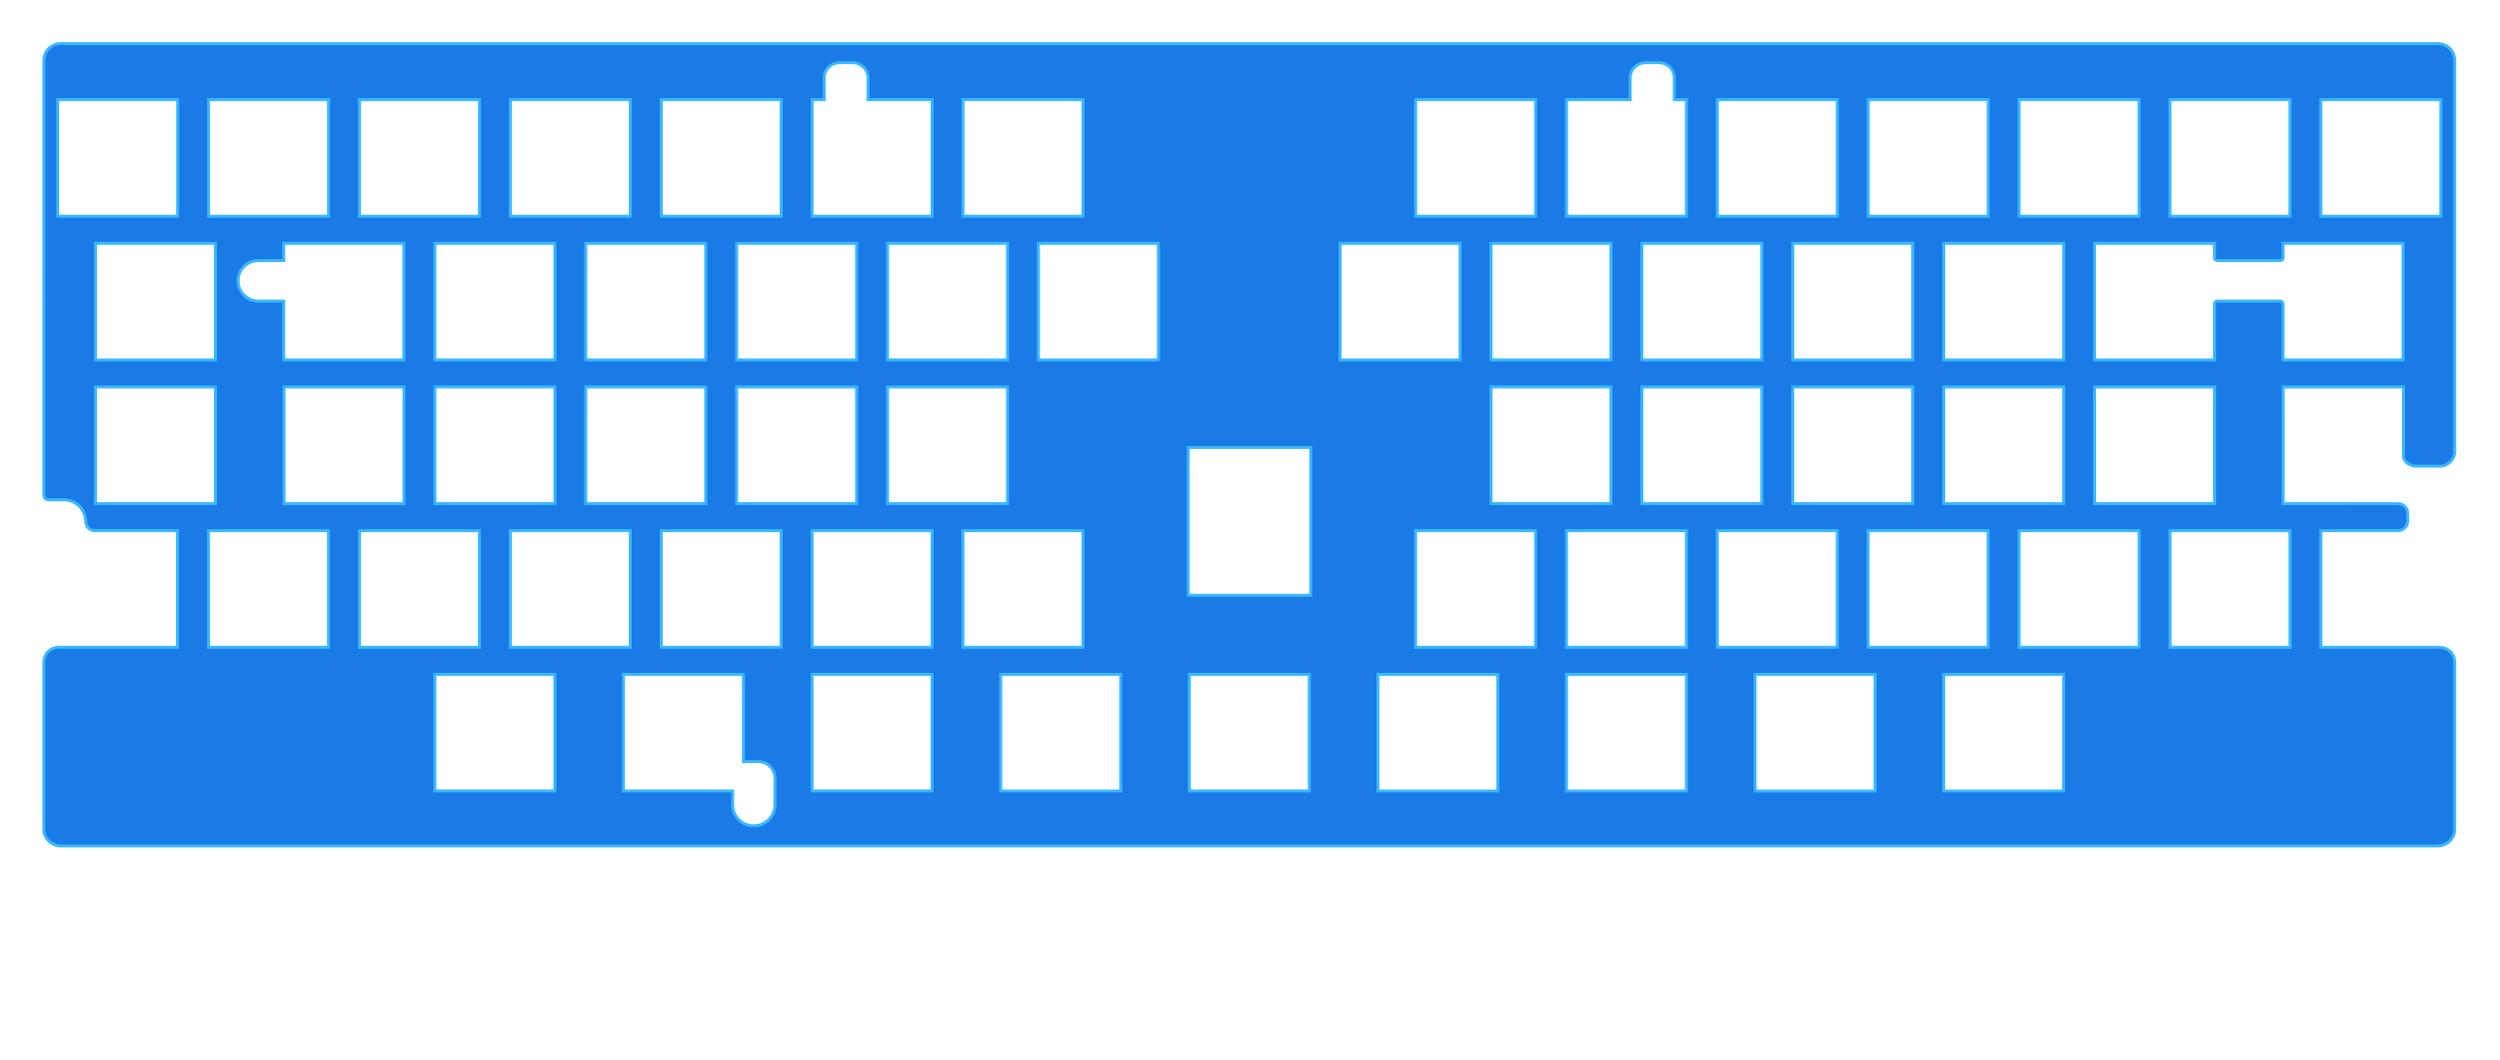
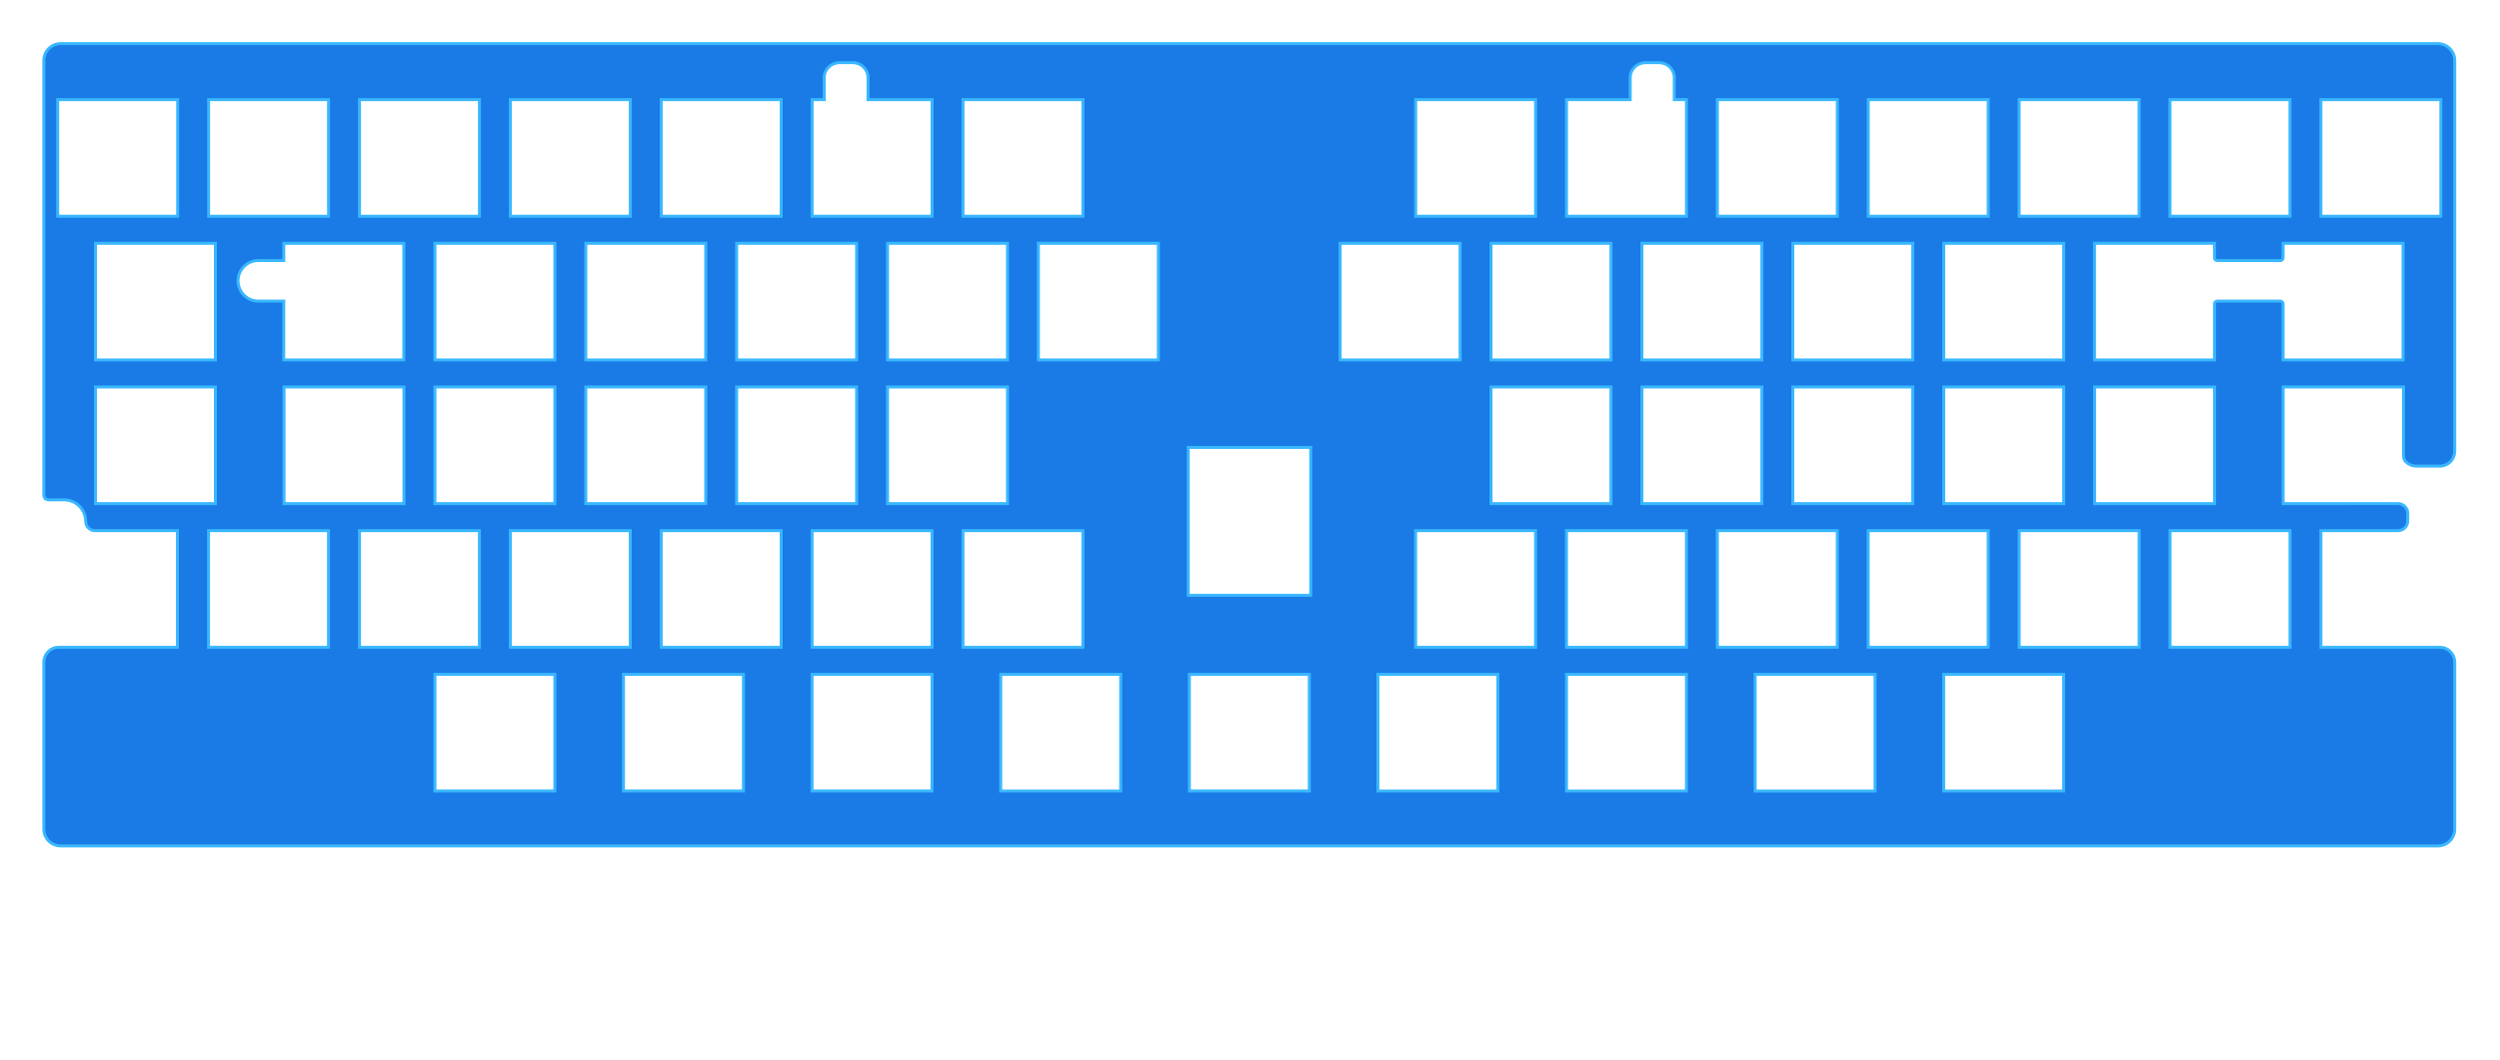
<svg xmlns="http://www.w3.org/2000/svg" width="100%" height="100%" viewBox="0 0 1118 474" version="1.1" xml:space="preserve" style="fill-rule:evenodd;clip-rule:evenodd;">
  <g transform="matrix(1.33333,0,0,1.33333,0,0)">
    <g id="位置合わせ指標">
        </g>
    <g id="Nora-DN0031-RE-W14.2mm">
-       <path d="M31.845,177.983C30.146,177.983 28.769,176.606 28.769,174.907C28.769,174.906 28.769,174.906 28.769,174.905C28.769,172.976 28.002,171.127 26.636,169.765C25.271,168.402 23.42,167.639 21.492,167.643C18.679,167.649 16.123,167.654 16.123,167.654L15.121,167.239L14.706,166.237L14.709,20.305L14.726,19.86L14.777,19.417L14.865,18.981L14.984,18.55L15.14,18.133L15.324,17.731L15.542,17.342L15.789,16.971L16.067,16.622L16.367,16.294L16.696,15.993L17.045,15.715L17.416,15.469L17.804,15.25L18.207,15.066L18.624,14.91L19.054,14.791L19.491,14.703L19.933,14.652L20.378,14.632L817.977,14.635L818.419,14.652L818.861,14.703L819.298,14.791L819.731,14.91L820.145,15.066L820.548,15.25L820.936,15.469L821.307,15.715L821.656,15.993L821.985,16.294L822.285,16.622L822.566,16.971L822.81,17.342L823.028,17.731L823.212,18.133L823.368,18.55L823.487,18.981L823.575,19.417L823.629,19.86L823.646,20.305L823.646,151.338C823.646,154.099 821.407,156.338 818.646,156.338C817.548,156.338 813.9,156.338 810.766,156.338C809.44,156.338 808.168,155.811 807.23,154.873C806.292,153.936 806.457,152.664 806.457,151.338C806.457,143.647 806.457,129.794 806.457,129.794L766.071,129.795L766.071,168.913C766.071,168.913 797.1,168.909 804.6,168.908C805.468,168.908 806.301,169.253 806.915,169.867C807.529,170.481 807.874,171.313 807.874,172.182C807.874,173.004 807.874,173.887 807.874,174.709C807.874,176.517 806.408,177.983 804.6,177.983C797.101,177.983 778.743,177.983 778.743,177.983L778.743,217.101L818.646,217.101C819.972,217.101 821.244,217.627 822.182,218.565C823.119,219.503 823.646,220.775 823.646,222.101C823.646,236.668 823.646,278.05 823.646,278.05L823.629,278.49L823.575,278.932L823.487,279.369L823.368,279.799L823.212,280.219L823.028,280.619L822.81,281.007L822.566,281.378L822.285,281.73L821.985,282.059L821.656,282.356L821.307,282.634L820.936,282.881L820.548,283.099L820.145,283.283L819.731,283.442L819.298,283.561L818.861,283.646L818.419,283.697L817.977,283.714L20.378,283.72L19.933,283.697L19.491,283.646L19.054,283.561L18.624,283.442L18.207,283.283L17.804,283.099L17.416,282.881L17.045,282.634L16.696,282.356L16.367,282.059L16.067,281.73L15.789,281.378L15.542,281.007L15.324,280.619L15.14,280.219L14.984,279.799L14.865,279.369L14.777,278.932L14.726,278.49L14.706,278.05L14.706,222.101C14.706,220.775 15.233,219.503 16.171,218.565C17.108,217.627 18.38,217.101 19.706,217.101C39.286,217.101 59.528,217.101 59.528,217.101L59.528,177.983L31.845,177.983ZM260.024,261.012L260.024,269.903C260.024,273.822 256.842,277.003 252.924,277.003C249.005,277.003 245.824,273.822 245.824,269.903L245.824,265.3L209.197,265.295L209.197,226.178L249.449,226.178L249.449,255.431L254.442,255.431C257.525,255.431 260.024,257.93 260.024,261.012ZM629.162,226.188L629.162,265.305L588.91,265.305L588.91,226.188L629.162,226.188ZM565.867,226.183L565.867,265.3L525.615,265.3L525.615,226.183L565.867,226.183ZM502.586,226.183L502.586,265.3L462.334,265.3L462.334,226.183L502.586,226.183ZM692.422,226.183L692.422,265.3L652.17,265.3L652.17,226.183L692.422,226.183ZM376.032,226.183L376.032,265.3L335.78,265.3L335.78,226.183L376.032,226.183ZM312.722,226.178L312.722,265.295L272.47,265.295L272.47,226.178L312.722,226.178ZM186.175,226.178L186.175,265.295L145.923,265.295L145.923,226.178L186.175,226.178ZM439.327,226.178L439.327,265.295L399.075,265.295L399.075,226.178L439.327,226.178ZM667.107,177.983L667.107,217.101L626.847,217.101L626.847,177.983L667.107,177.983ZM110.222,177.983L110.222,217.101L69.97,217.101L69.97,177.983L110.222,177.983ZM262.106,177.983L262.106,217.101L221.854,217.101L221.854,177.983L262.106,177.983ZM515.237,177.983L515.237,217.101L474.978,217.101L474.978,177.983L515.237,177.983ZM565.86,177.983L565.86,217.101L525.608,217.101L525.608,177.983L565.86,177.983ZM211.483,177.983L211.483,217.101L171.231,217.101L171.231,177.983L211.483,177.983ZM616.483,177.983L616.483,217.101L576.231,217.101L576.231,177.983L616.483,177.983ZM768.382,177.983L768.382,217.101L728.13,217.101L728.13,177.983L768.382,177.983ZM312.73,177.983L312.73,217.101L272.478,217.101L272.478,177.983L312.73,177.983ZM160.86,177.983L160.86,217.101L120.608,217.101L120.608,177.983L160.86,177.983ZM363.36,177.983L363.36,217.101L323.108,217.101L323.108,177.983L363.36,177.983ZM717.758,177.983L717.758,217.101L677.506,217.101L677.506,177.983L717.758,177.983ZM439.798,199.672L439.798,150.066L398.696,150.066L398.696,199.672L439.798,199.672ZM692.447,129.793L692.447,168.911L652.195,168.911L652.195,129.793L692.447,129.793ZM743.07,129.793L743.07,168.911L702.818,168.911L702.818,129.793L743.07,129.793ZM641.806,129.793L641.806,168.911L601.554,168.911L601.554,129.793L641.806,129.793ZM338.052,129.793L338.052,168.911L297.8,168.911L297.8,129.793L338.052,129.793ZM135.552,129.793L135.552,168.911L95.3,168.911L95.3,129.793L135.552,129.793ZM540.552,129.793L540.552,168.911L500.3,168.911L500.3,129.793L540.552,129.793ZM186.175,129.793L186.175,168.911L145.923,168.911L145.923,129.793L186.175,129.793ZM287.422,129.793L287.422,168.911L247.17,168.911L247.17,129.793L287.422,129.793ZM591.175,129.793L591.175,168.911L550.923,168.911L550.923,129.793L591.175,129.793ZM236.798,129.793L236.798,168.911L196.546,168.911L196.546,129.793L236.798,129.793ZM72.278,129.793L72.278,168.911L32.026,168.911L32.026,129.793L72.278,129.793ZM743.043,86.482C743.043,86.721 743.138,86.95 743.307,87.118C743.476,87.287 743.705,87.382 743.944,87.382C747.748,87.382 761.349,87.382 765.154,87.382C765.392,87.382 765.621,87.287 765.79,87.118C765.959,86.95 766.054,86.721 766.054,86.482C766.054,84.857 766.054,81.604 766.054,81.604L806.306,81.604L806.306,120.721L766.054,120.721L766.054,101.929C766.054,101.68 765.955,101.44 765.779,101.264C765.602,101.088 765.363,100.989 765.114,100.989C761.261,100.989 747.837,100.989 743.984,100.989C743.734,100.989 743.495,101.088 743.319,101.264C743.142,101.44 743.043,101.68 743.043,101.929C743.043,105.853 743.043,120.721 743.043,120.721L702.791,120.721L702.791,81.604L743.043,81.604L743.043,86.482ZM692.447,81.604L692.447,120.721L652.195,120.721L652.195,81.604L692.447,81.604ZM641.806,81.604L641.806,120.721L601.554,120.721L601.554,81.604L641.806,81.604ZM287.422,81.604L287.422,120.721L247.17,120.721L247.17,81.604L287.422,81.604ZM236.798,81.604L236.798,120.721L196.546,120.721L196.546,81.604L236.798,81.604ZM186.175,81.604L186.175,120.721L145.923,120.721L145.923,81.604L186.175,81.604ZM591.175,81.604L591.175,120.721L550.923,120.721L550.923,81.604L591.175,81.604ZM338.052,81.604L338.052,120.721L297.8,120.721L297.8,81.604L338.052,81.604ZM540.552,81.604L540.552,120.721L500.3,120.721L500.3,81.604L540.552,81.604ZM489.929,81.604L489.929,120.721L449.67,120.721L449.67,81.604L489.929,81.604ZM86.674,100.989C82.919,100.989 79.87,97.94 79.87,94.185C79.87,90.431 82.919,87.382 86.674,87.382L95.21,87.382L95.21,81.604L135.496,81.604L135.496,120.721L95.21,120.721L95.21,100.989L86.674,100.989ZM388.675,81.604L388.675,120.721L348.423,120.721L348.423,81.604L388.675,81.604ZM72.278,81.604L72.278,120.721L32.026,120.721L32.026,81.604L72.278,81.604ZM363.367,33.414L363.367,72.532L323.115,72.532L323.115,33.414L363.367,33.414ZM59.614,33.414L59.614,72.532L19.362,72.532L19.362,33.414L59.614,33.414ZM211.49,33.414L211.49,72.532L171.238,72.532L171.238,33.414L211.49,33.414ZM262.114,33.414L262.114,72.532L221.862,72.532L221.862,33.414L262.114,33.414ZM515.244,33.414L515.244,72.532L474.992,72.532L474.992,33.414L515.244,33.414ZM717.744,33.414L717.744,72.532L677.492,72.532L677.492,33.414L717.744,33.414ZM616.49,33.414L616.49,72.532L576.238,72.532L576.238,33.414L616.49,33.414ZM110.244,33.414L110.244,72.532L69.992,72.532L69.992,33.414L110.244,33.414ZM667.121,33.414L667.121,72.532L626.862,72.532L626.862,33.414L667.121,33.414ZM818.99,33.414L818.99,72.532L778.738,72.532L778.738,33.414L818.99,33.414ZM160.867,33.414L160.867,72.532L120.615,72.532L120.615,33.414L160.867,33.414ZM565.867,33.414L565.867,72.532L525.615,72.532L525.615,33.414L546.989,33.414L546.989,26.016C546.989,24.69 547.531,23.418 548.496,22.481C549.461,21.543 550.77,21.016 552.134,21.016L556.637,21.016C558.002,21.016 559.311,21.543 560.276,22.481C561.24,23.418 561.783,24.69 561.783,26.016C561.783,29.459 561.783,33.414 561.783,33.414L565.867,33.414ZM312.744,33.414L312.744,72.532L272.492,72.532L272.492,33.414L276.557,33.414L276.557,26.016C276.557,23.255 278.86,21.016 281.702,21.016L286.102,21.016C288.943,21.016 291.247,23.255 291.247,26.016C291.247,29.459 291.247,33.414 291.247,33.414L312.744,33.414ZM768.367,33.414L768.367,72.532L728.115,72.532L728.115,33.414L768.367,33.414Z" style="fill:rgb(26,122,230);stroke:rgb(57,183,255);stroke-width:1px;" />
+       <path d="M31.845,177.983C30.146,177.983 28.769,176.606 28.769,174.907C28.769,174.906 28.769,174.906 28.769,174.905C28.769,172.976 28.002,171.127 26.636,169.765C25.271,168.402 23.42,167.639 21.492,167.643C18.679,167.649 16.123,167.654 16.123,167.654L15.121,167.239L14.706,166.237L14.709,20.305L14.726,19.86L14.777,19.417L14.865,18.981L14.984,18.55L15.14,18.133L15.324,17.731L15.542,17.342L15.789,16.971L16.067,16.622L16.367,16.294L16.696,15.993L17.045,15.715L17.416,15.469L17.804,15.25L18.207,15.066L18.624,14.91L19.054,14.791L19.491,14.703L19.933,14.652L20.378,14.632L817.977,14.635L818.419,14.652L818.861,14.703L819.298,14.791L819.731,14.91L820.145,15.066L820.548,15.25L820.936,15.469L821.307,15.715L821.656,15.993L821.985,16.294L822.285,16.622L822.566,16.971L822.81,17.342L823.028,17.731L823.212,18.133L823.368,18.55L823.487,18.981L823.575,19.417L823.629,19.86L823.646,20.305L823.646,151.338C823.646,154.099 821.407,156.338 818.646,156.338C817.548,156.338 813.9,156.338 810.766,156.338C809.44,156.338 808.168,155.811 807.23,154.873C806.292,153.936 806.457,152.664 806.457,151.338C806.457,143.647 806.457,129.794 806.457,129.794L766.071,129.795L766.071,168.913C766.071,168.913 797.1,168.909 804.6,168.908C805.468,168.908 806.301,169.253 806.915,169.867C807.529,170.481 807.874,171.313 807.874,172.182C807.874,173.004 807.874,173.887 807.874,174.709C807.874,176.517 806.408,177.983 804.6,177.983C797.101,177.983 778.743,177.983 778.743,177.983L778.743,217.101L818.646,217.101C819.972,217.101 821.244,217.627 822.182,218.565C823.119,219.503 823.646,220.775 823.646,222.101C823.646,236.668 823.646,278.05 823.646,278.05L823.629,278.49L823.575,278.932L823.487,279.369L823.368,279.799L823.212,280.219L823.028,280.619L822.81,281.007L822.566,281.378L822.285,281.73L821.985,282.059L821.656,282.356L821.307,282.634L820.936,282.881L820.548,283.099L820.145,283.283L819.731,283.442L819.298,283.561L818.861,283.646L818.419,283.697L817.977,283.714L20.378,283.72L19.933,283.697L19.491,283.646L19.054,283.561L18.624,283.442L18.207,283.283L17.804,283.099L17.416,282.881L17.045,282.634L16.696,282.356L16.367,282.059L16.067,281.73L15.789,281.378L15.542,281.007L15.324,280.619L15.14,280.219L14.984,279.799L14.865,279.369L14.777,278.932L14.726,278.49L14.706,278.05L14.706,222.101C14.706,220.775 15.233,219.503 16.171,218.565C17.108,217.627 18.38,217.101 19.706,217.101C39.286,217.101 59.528,217.101 59.528,217.101L59.528,177.983L31.845,177.983ZM629.162,226.188L629.162,265.305L588.91,265.305L588.91,226.188L629.162,226.188ZM565.867,226.183L565.867,265.3L525.615,265.3L525.615,226.183L565.867,226.183ZM502.586,226.183L502.586,265.3L462.334,265.3L462.334,226.183L502.586,226.183ZM376.032,226.183L376.032,265.3L335.78,265.3L335.78,226.183L376.032,226.183ZM692.422,226.183L692.422,265.3L652.17,265.3L652.17,226.183L692.422,226.183ZM312.722,226.178L312.722,265.295L272.47,265.295L272.47,226.178L312.722,226.178ZM186.175,226.178L186.175,265.295L145.923,265.295L145.923,226.178L186.175,226.178ZM249.449,226.178L249.449,265.295L209.197,265.295L209.197,226.178L249.449,226.178ZM439.327,226.178L439.327,265.295L399.075,265.295L399.075,226.178L439.327,226.178ZM667.107,177.983L667.107,217.101L626.847,217.101L626.847,177.983L667.107,177.983ZM110.222,177.983L110.222,217.101L69.97,217.101L69.97,177.983L110.222,177.983ZM262.106,177.983L262.106,217.101L221.854,217.101L221.854,177.983L262.106,177.983ZM515.237,177.983L515.237,217.101L474.978,217.101L474.978,177.983L515.237,177.983ZM363.36,177.983L363.36,217.101L323.108,217.101L323.108,177.983L363.36,177.983ZM565.86,177.983L565.86,217.101L525.608,217.101L525.608,177.983L565.86,177.983ZM211.483,177.983L211.483,217.101L171.231,217.101L171.231,177.983L211.483,177.983ZM717.758,177.983L717.758,217.101L677.506,217.101L677.506,177.983L717.758,177.983ZM312.73,177.983L312.73,217.101L272.478,217.101L272.478,177.983L312.73,177.983ZM768.382,177.983L768.382,217.101L728.13,217.101L728.13,177.983L768.382,177.983ZM616.483,177.983L616.483,217.101L576.231,217.101L576.231,177.983L616.483,177.983ZM160.86,177.983L160.86,217.101L120.608,217.101L120.608,177.983L160.86,177.983ZM439.798,199.672L439.798,150.066L398.696,150.066L398.696,199.672L439.798,199.672ZM692.447,129.793L692.447,168.911L652.195,168.911L652.195,129.793L692.447,129.793ZM743.07,129.793L743.07,168.911L702.818,168.911L702.818,129.793L743.07,129.793ZM641.806,129.793L641.806,168.911L601.554,168.911L601.554,129.793L641.806,129.793ZM135.552,129.793L135.552,168.911L95.3,168.911L95.3,129.793L135.552,129.793ZM540.552,129.793L540.552,168.911L500.3,168.911L500.3,129.793L540.552,129.793ZM338.052,129.793L338.052,168.911L297.8,168.911L297.8,129.793L338.052,129.793ZM186.175,129.793L186.175,168.911L145.923,168.911L145.923,129.793L186.175,129.793ZM236.798,129.793L236.798,168.911L196.546,168.911L196.546,129.793L236.798,129.793ZM287.422,129.793L287.422,168.911L247.17,168.911L247.17,129.793L287.422,129.793ZM591.175,129.793L591.175,168.911L550.923,168.911L550.923,129.793L591.175,129.793ZM72.278,129.793L72.278,168.911L32.026,168.911L32.026,129.793L72.278,129.793ZM743.043,86.482C743.043,86.721 743.138,86.95 743.307,87.118C743.476,87.287 743.705,87.382 743.944,87.382C747.748,87.382 761.349,87.382 765.154,87.382C765.392,87.382 765.621,87.287 765.79,87.118C765.959,86.95 766.054,86.721 766.054,86.482C766.054,84.857 766.054,81.604 766.054,81.604L806.306,81.604L806.306,120.721L766.054,120.721L766.054,101.929C766.054,101.68 765.955,101.44 765.779,101.264C765.602,101.088 765.363,100.989 765.114,100.989C761.261,100.989 747.837,100.989 743.984,100.989C743.734,100.989 743.495,101.088 743.319,101.264C743.142,101.44 743.043,101.68 743.043,101.929C743.043,105.853 743.043,120.721 743.043,120.721L702.791,120.721L702.791,81.604L743.043,81.604L743.043,86.482ZM692.447,81.604L692.447,120.721L652.195,120.721L652.195,81.604L692.447,81.604ZM641.806,81.604L641.806,120.721L601.554,120.721L601.554,81.604L641.806,81.604ZM287.422,81.604L287.422,120.721L247.17,120.721L247.17,81.604L287.422,81.604ZM236.798,81.604L236.798,120.721L196.546,120.721L196.546,81.604L236.798,81.604ZM186.175,81.604L186.175,120.721L145.923,120.721L145.923,81.604L186.175,81.604ZM338.052,81.604L338.052,120.721L297.8,120.721L297.8,81.604L338.052,81.604ZM540.552,81.604L540.552,120.721L500.3,120.721L500.3,81.604L540.552,81.604ZM489.929,81.604L489.929,120.721L449.67,120.721L449.67,81.604L489.929,81.604ZM388.675,81.604L388.675,120.721L348.423,120.721L348.423,81.604L388.675,81.604ZM86.674,100.989C82.919,100.989 79.87,97.94 79.87,94.185C79.87,90.431 82.919,87.382 86.674,87.382L95.21,87.382L95.21,81.604L135.496,81.604L135.496,120.721L95.21,120.721L95.21,100.989L86.674,100.989ZM591.175,81.604L591.175,120.721L550.923,120.721L550.923,81.604L591.175,81.604ZM72.278,81.604L72.278,120.721L32.026,120.721L32.026,81.604L72.278,81.604ZM363.367,33.414L363.367,72.532L323.115,72.532L323.115,33.414L363.367,33.414ZM59.614,33.414L59.614,72.532L19.362,72.532L19.362,33.414L59.614,33.414ZM211.49,33.414L211.49,72.532L171.238,72.532L171.238,33.414L211.49,33.414ZM262.114,33.414L262.114,72.532L221.862,72.532L221.862,33.414L262.114,33.414ZM515.244,33.414L515.244,72.532L474.992,72.532L474.992,33.414L515.244,33.414ZM616.49,33.414L616.49,72.532L576.238,72.532L576.238,33.414L616.49,33.414ZM717.744,33.414L717.744,72.532L677.492,72.532L677.492,33.414L717.744,33.414ZM110.244,33.414L110.244,72.532L69.992,72.532L69.992,33.414L110.244,33.414ZM818.99,33.414L818.99,72.532L778.738,72.532L778.738,33.414L818.99,33.414ZM160.867,33.414L160.867,72.532L120.615,72.532L120.615,33.414L160.867,33.414ZM667.121,33.414L667.121,72.532L626.862,72.532L626.862,33.414L667.121,33.414ZM768.367,33.414L768.367,72.532L728.115,72.532L728.115,33.414L768.367,33.414ZM565.867,33.414L565.867,72.532L525.615,72.532L525.615,33.414L546.989,33.414L546.989,26.016C546.989,24.69 547.531,23.418 548.496,22.481C549.461,21.543 550.77,21.016 552.134,21.016L556.637,21.016C558.002,21.016 559.311,21.543 560.276,22.481C561.24,23.418 561.783,24.69 561.783,26.016C561.783,29.459 561.783,33.414 561.783,33.414L565.867,33.414ZM312.744,33.414L312.744,72.532L272.492,72.532L272.492,33.414L276.557,33.414L276.557,26.016C276.557,23.255 278.86,21.016 281.702,21.016L286.102,21.016C288.943,21.016 291.247,23.255 291.247,26.016C291.247,29.459 291.247,33.414 291.247,33.414L312.744,33.414Z" style="fill:rgb(26,122,230);stroke:rgb(57,183,255);stroke-width:1px;" />
    </g>
  </g>
</svg>
